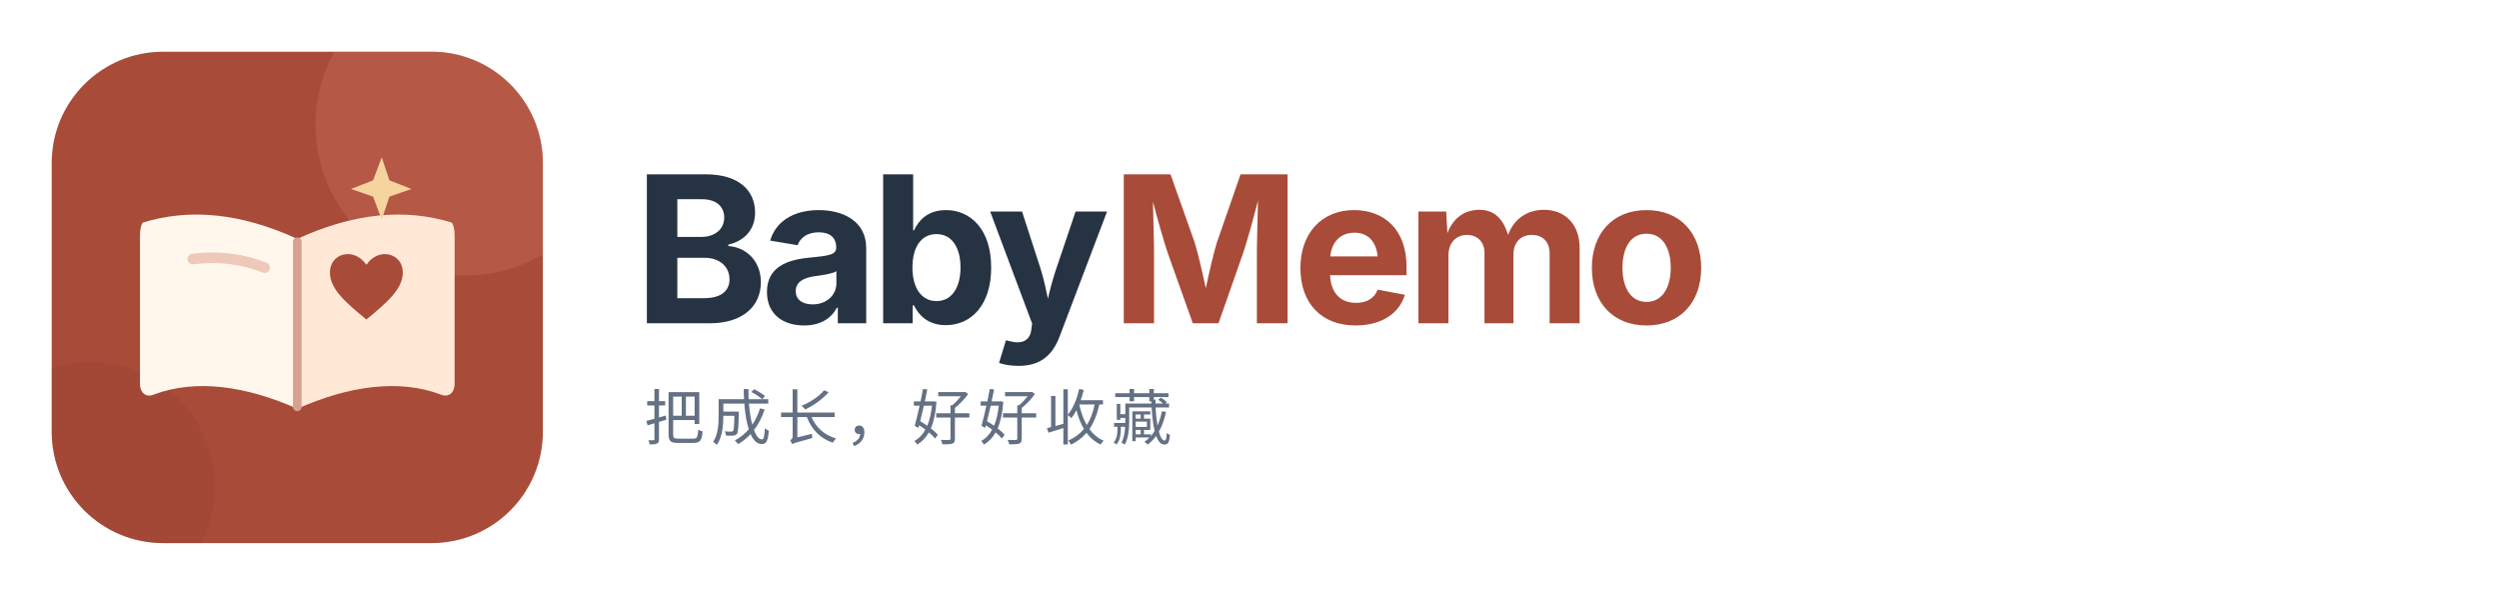
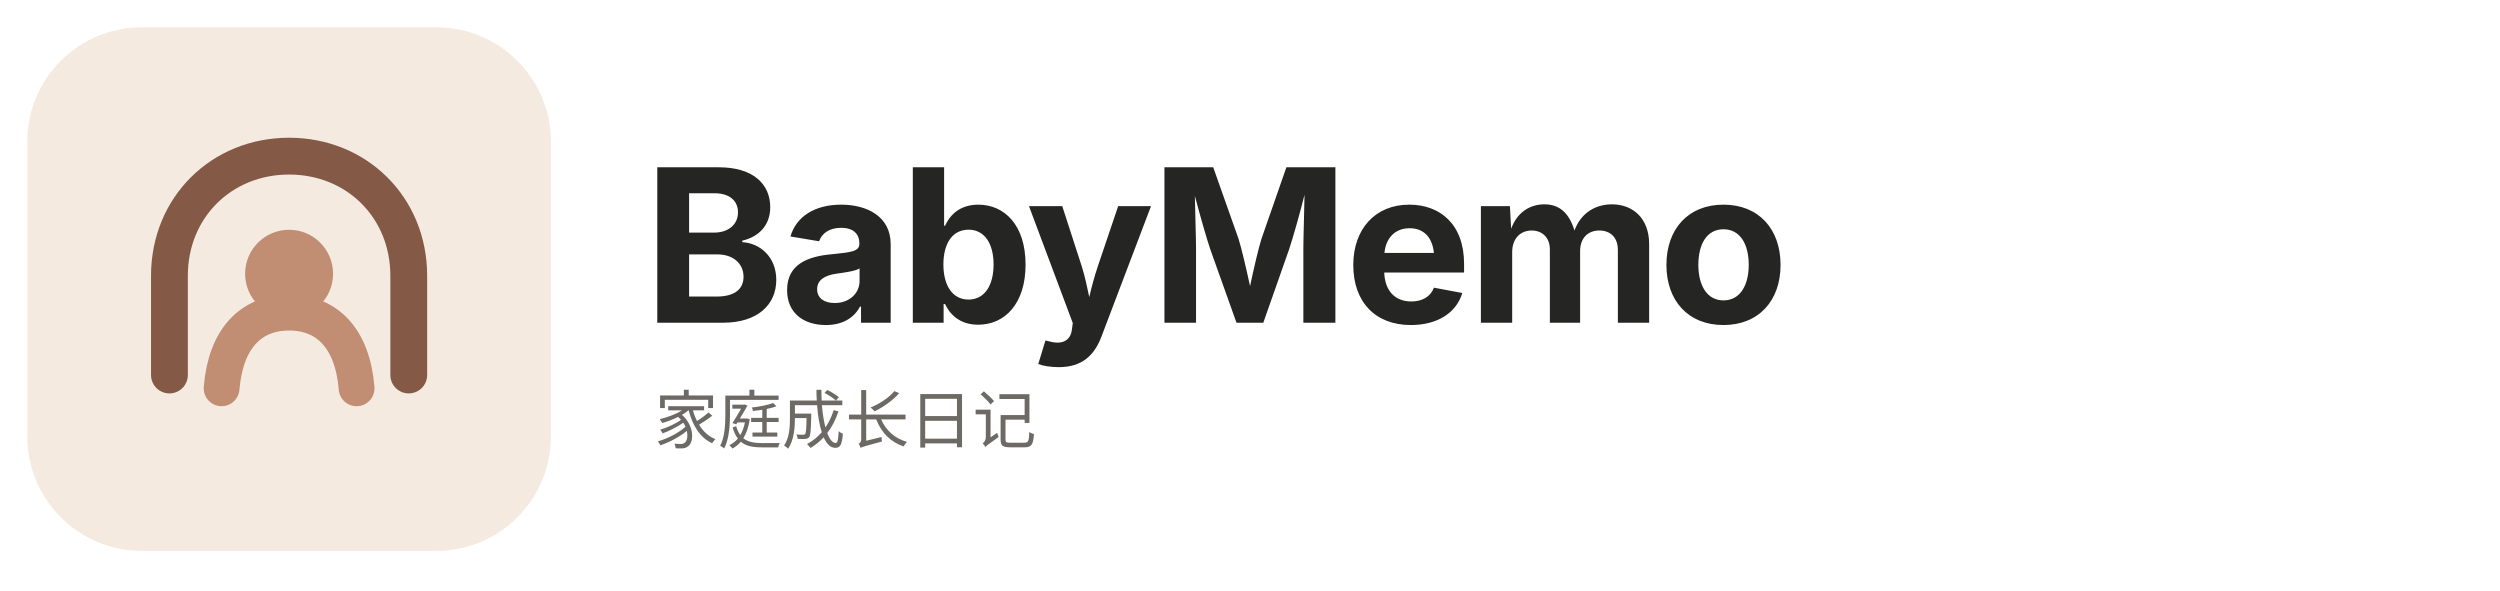
- <svg xmlns="http://www.w3.org/2000/svg" width="1160" height="280" viewBox="0 0 1160 280" role="img" aria-label="BabyMemo · 把成长，好好收藏">
-   <defs>
-     <clipPath id="tile">
-       <rect width="512" height="512" rx="116" />
-     </clipPath>
-   </defs>
-   <g transform="translate(24 24) scale(.4453125)">
-     <g clip-path="url(#tile)">
-       <rect width="512" height="512" rx="116" fill="#A94B39" />
-       <circle cx="432" cy="76" r="157" fill="#CA745F" opacity=".35" />
-       <circle cx="40" cy="453" r="130" fill="#833728" opacity=".16" />
-       <path d="M95 178 C144 163 197 168 256 195 L256 372 C202 348 150 341 107 357 C98 361 92 355 92 346 L92 192 Q92 182 95 178Z" fill="#FFF6EC" />
-       <path d="M417 178 C368 163 315 168 256 195 L256 372 C310 348 362 341 405 357 C414 361 420 355 420 346 L420 192 Q420 182 417 178Z" fill="#FFE9D6" />
-       <path d="M256 198 L256 370" stroke="#D6A190" stroke-width="9" stroke-linecap="round" />
-       <path d="M147 216 Q187 211 222 225" fill="none" stroke="#EEC9BA" stroke-width="11" stroke-linecap="round" />
-       <path d="M290 230 C290 210 315 203 328 222 C341 203 366 210 366 230 C366 247 350 261 328 279 C306 261 290 247 290 230Z" fill="#A94B39" />
-       <path d="M344 110 L352 134 L375 143 L352 151 L344 175 L335 151 L312 143 L335 134Z" fill="#F6D49E" />
-     </g>
+ <svg xmlns="http://www.w3.org/2000/svg" width="1100" height="260" viewBox="0 0 1100 260" role="img" aria-label="BabyMemo 家庭成长日记">
+   <g transform="translate(12 12) scale(.45)">
+     <rect width="512" height="512" rx="112" fill="#F5EAE0" />
+     <path d="M139 340V243C139 176 190 126 256 126S373 176 373 243V340" stroke="#845A46" stroke-width="36" stroke-linecap="round" fill="none" />
+     <circle cx="256" cy="241" r="43" fill="#C18D73" />
+     <path d="M190 353c4-49 29-74 66-74s62 25 66 74" stroke="#C18D73" stroke-width="35" stroke-linecap="round" fill="none" />
  </g>
-   <text x="294" y="150" font-family="Inter, 'Avenir Next', 'SF Pro Display', system-ui, sans-serif" font-size="95" font-weight="750" letter-spacing="-4" fill="#263342">Baby<tspan fill="#A94B39">Memo</tspan>
-   </text>
-   <text x="299" y="204" font-family="'PingFang SC', 'Microsoft YaHei', system-ui, sans-serif" font-size="28" letter-spacing="3" fill="#647083">把成长，好好收藏</text>
+   <text x="283" y="142" font-family="-apple-system, BlinkMacSystemFont, 'SF Pro Display', sans-serif" font-size="94" font-weight="700" letter-spacing="-2" fill="#252524">BabyMemo</text>
+   <text x="288" y="195" font-family="'PingFang SC','Noto Sans SC',sans-serif" font-size="28" fill="#6D6964">家庭成长日记</text>
</svg>
